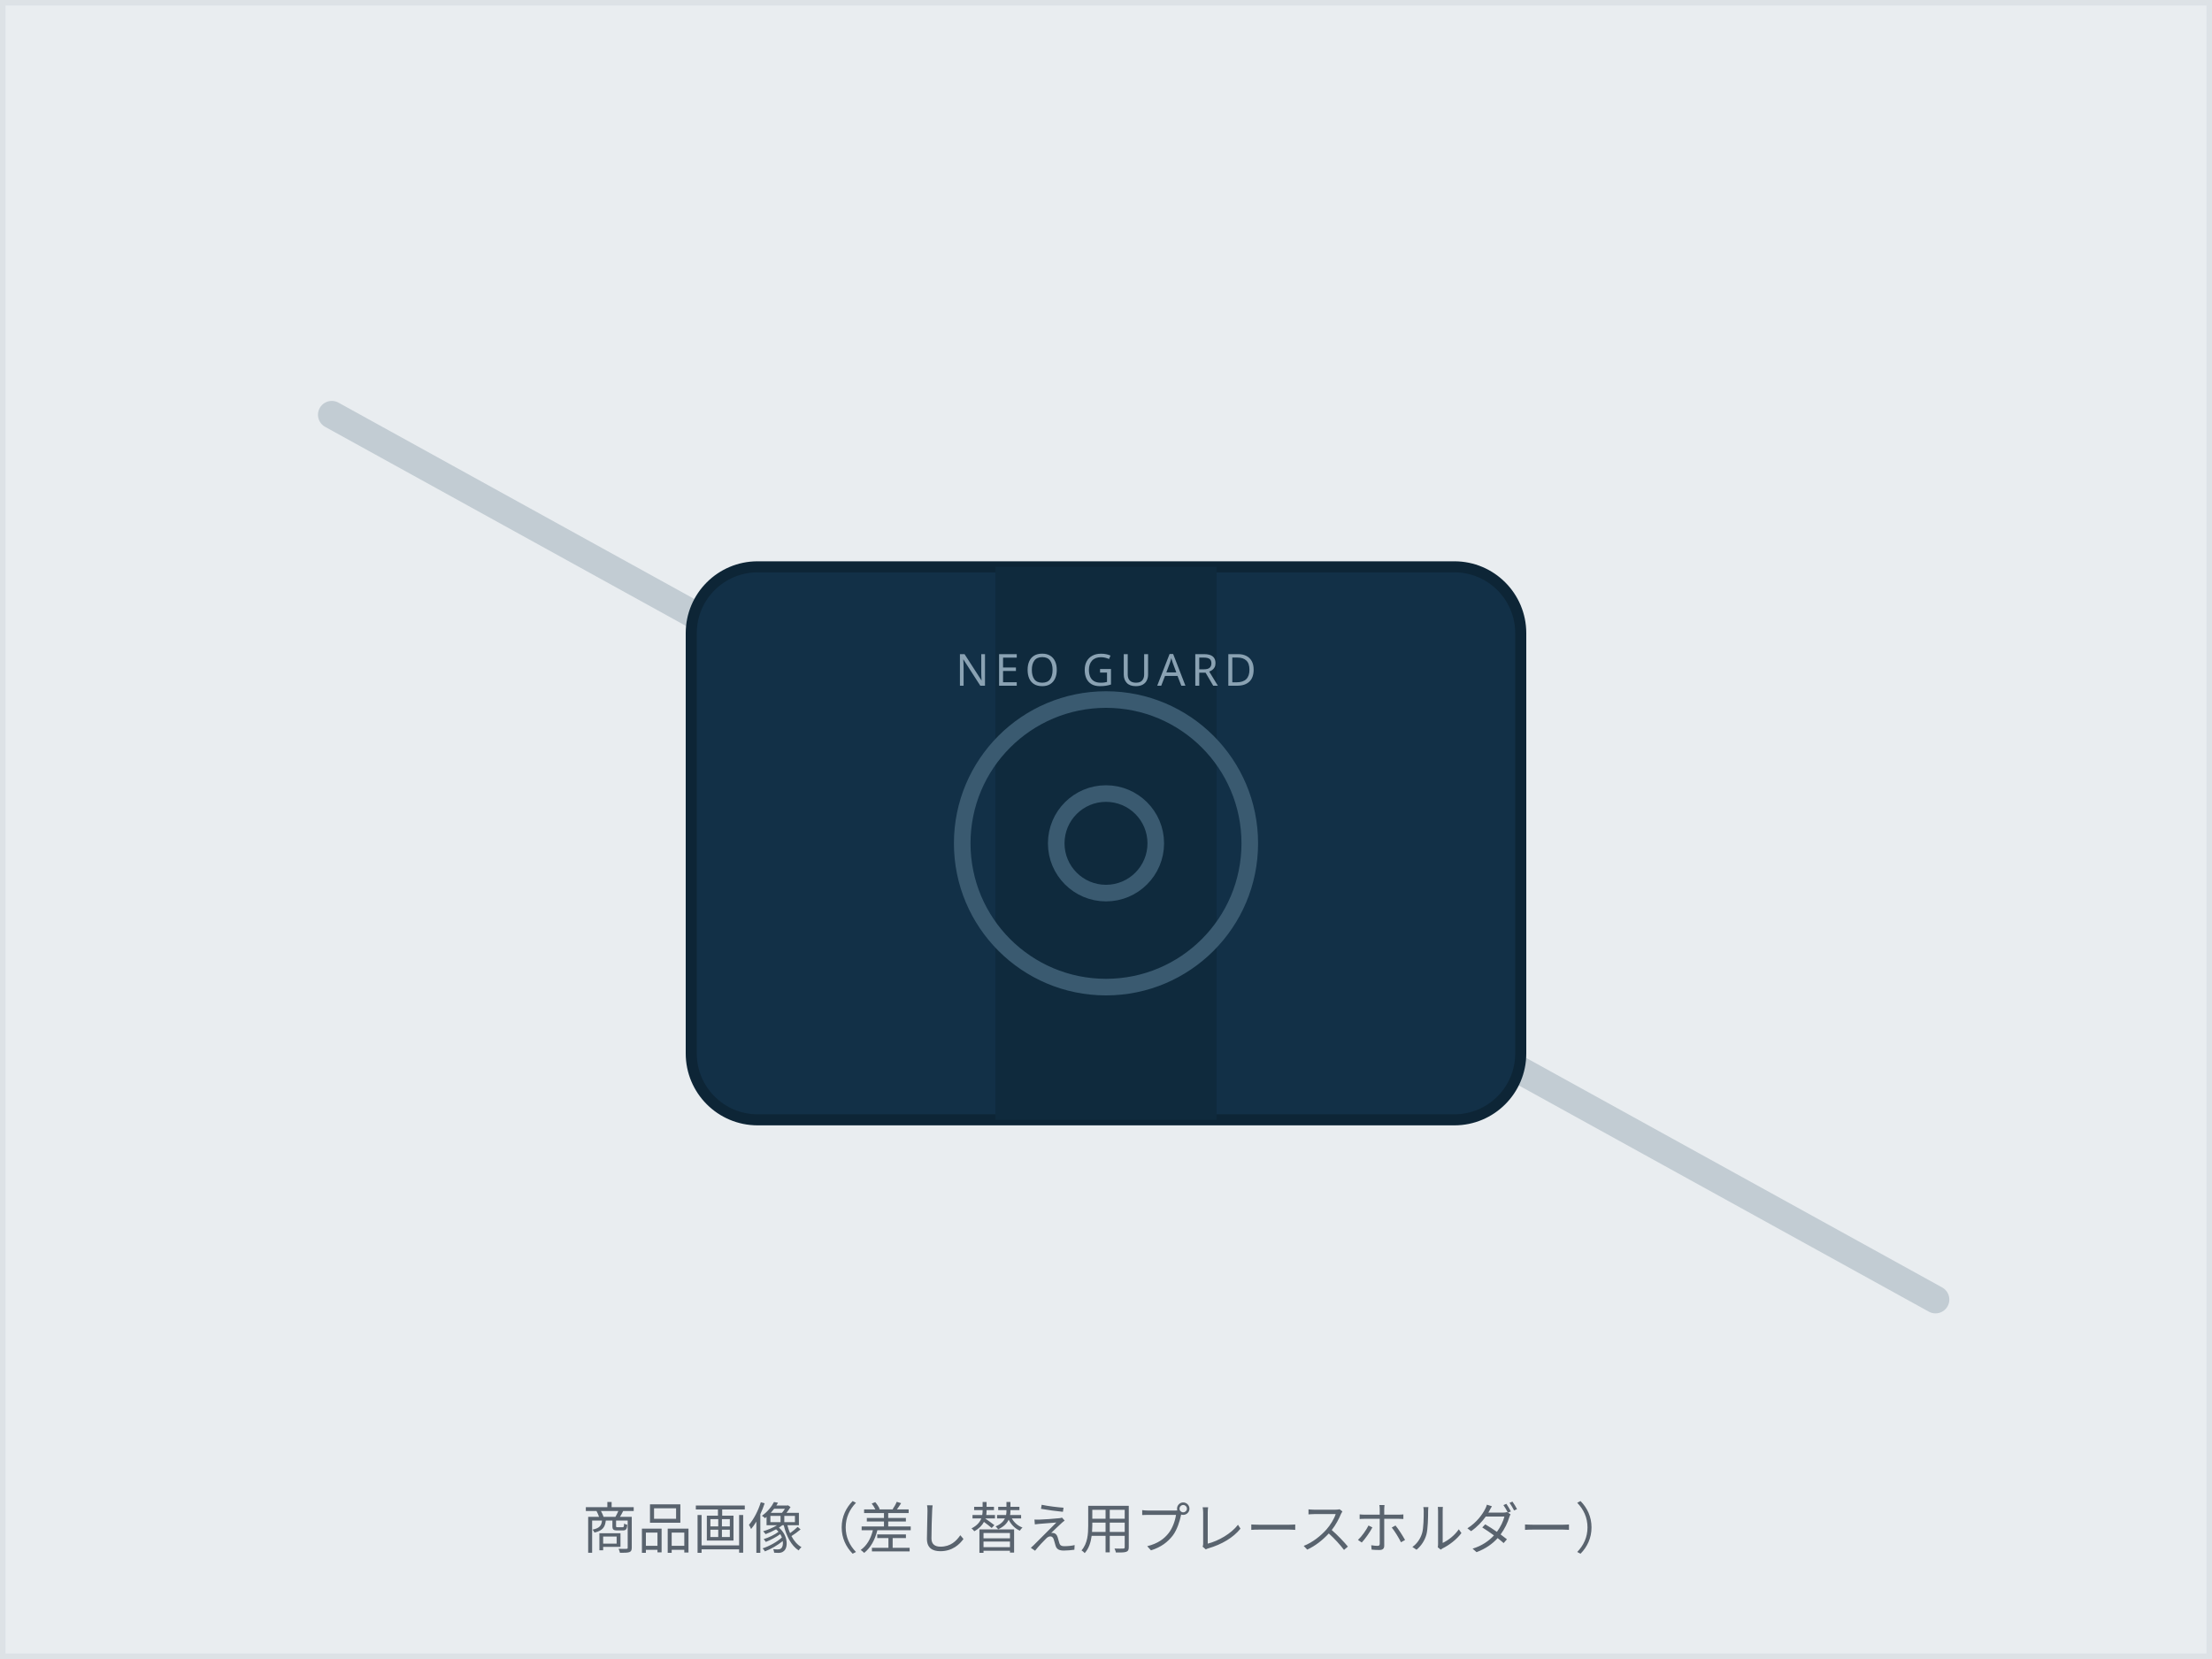
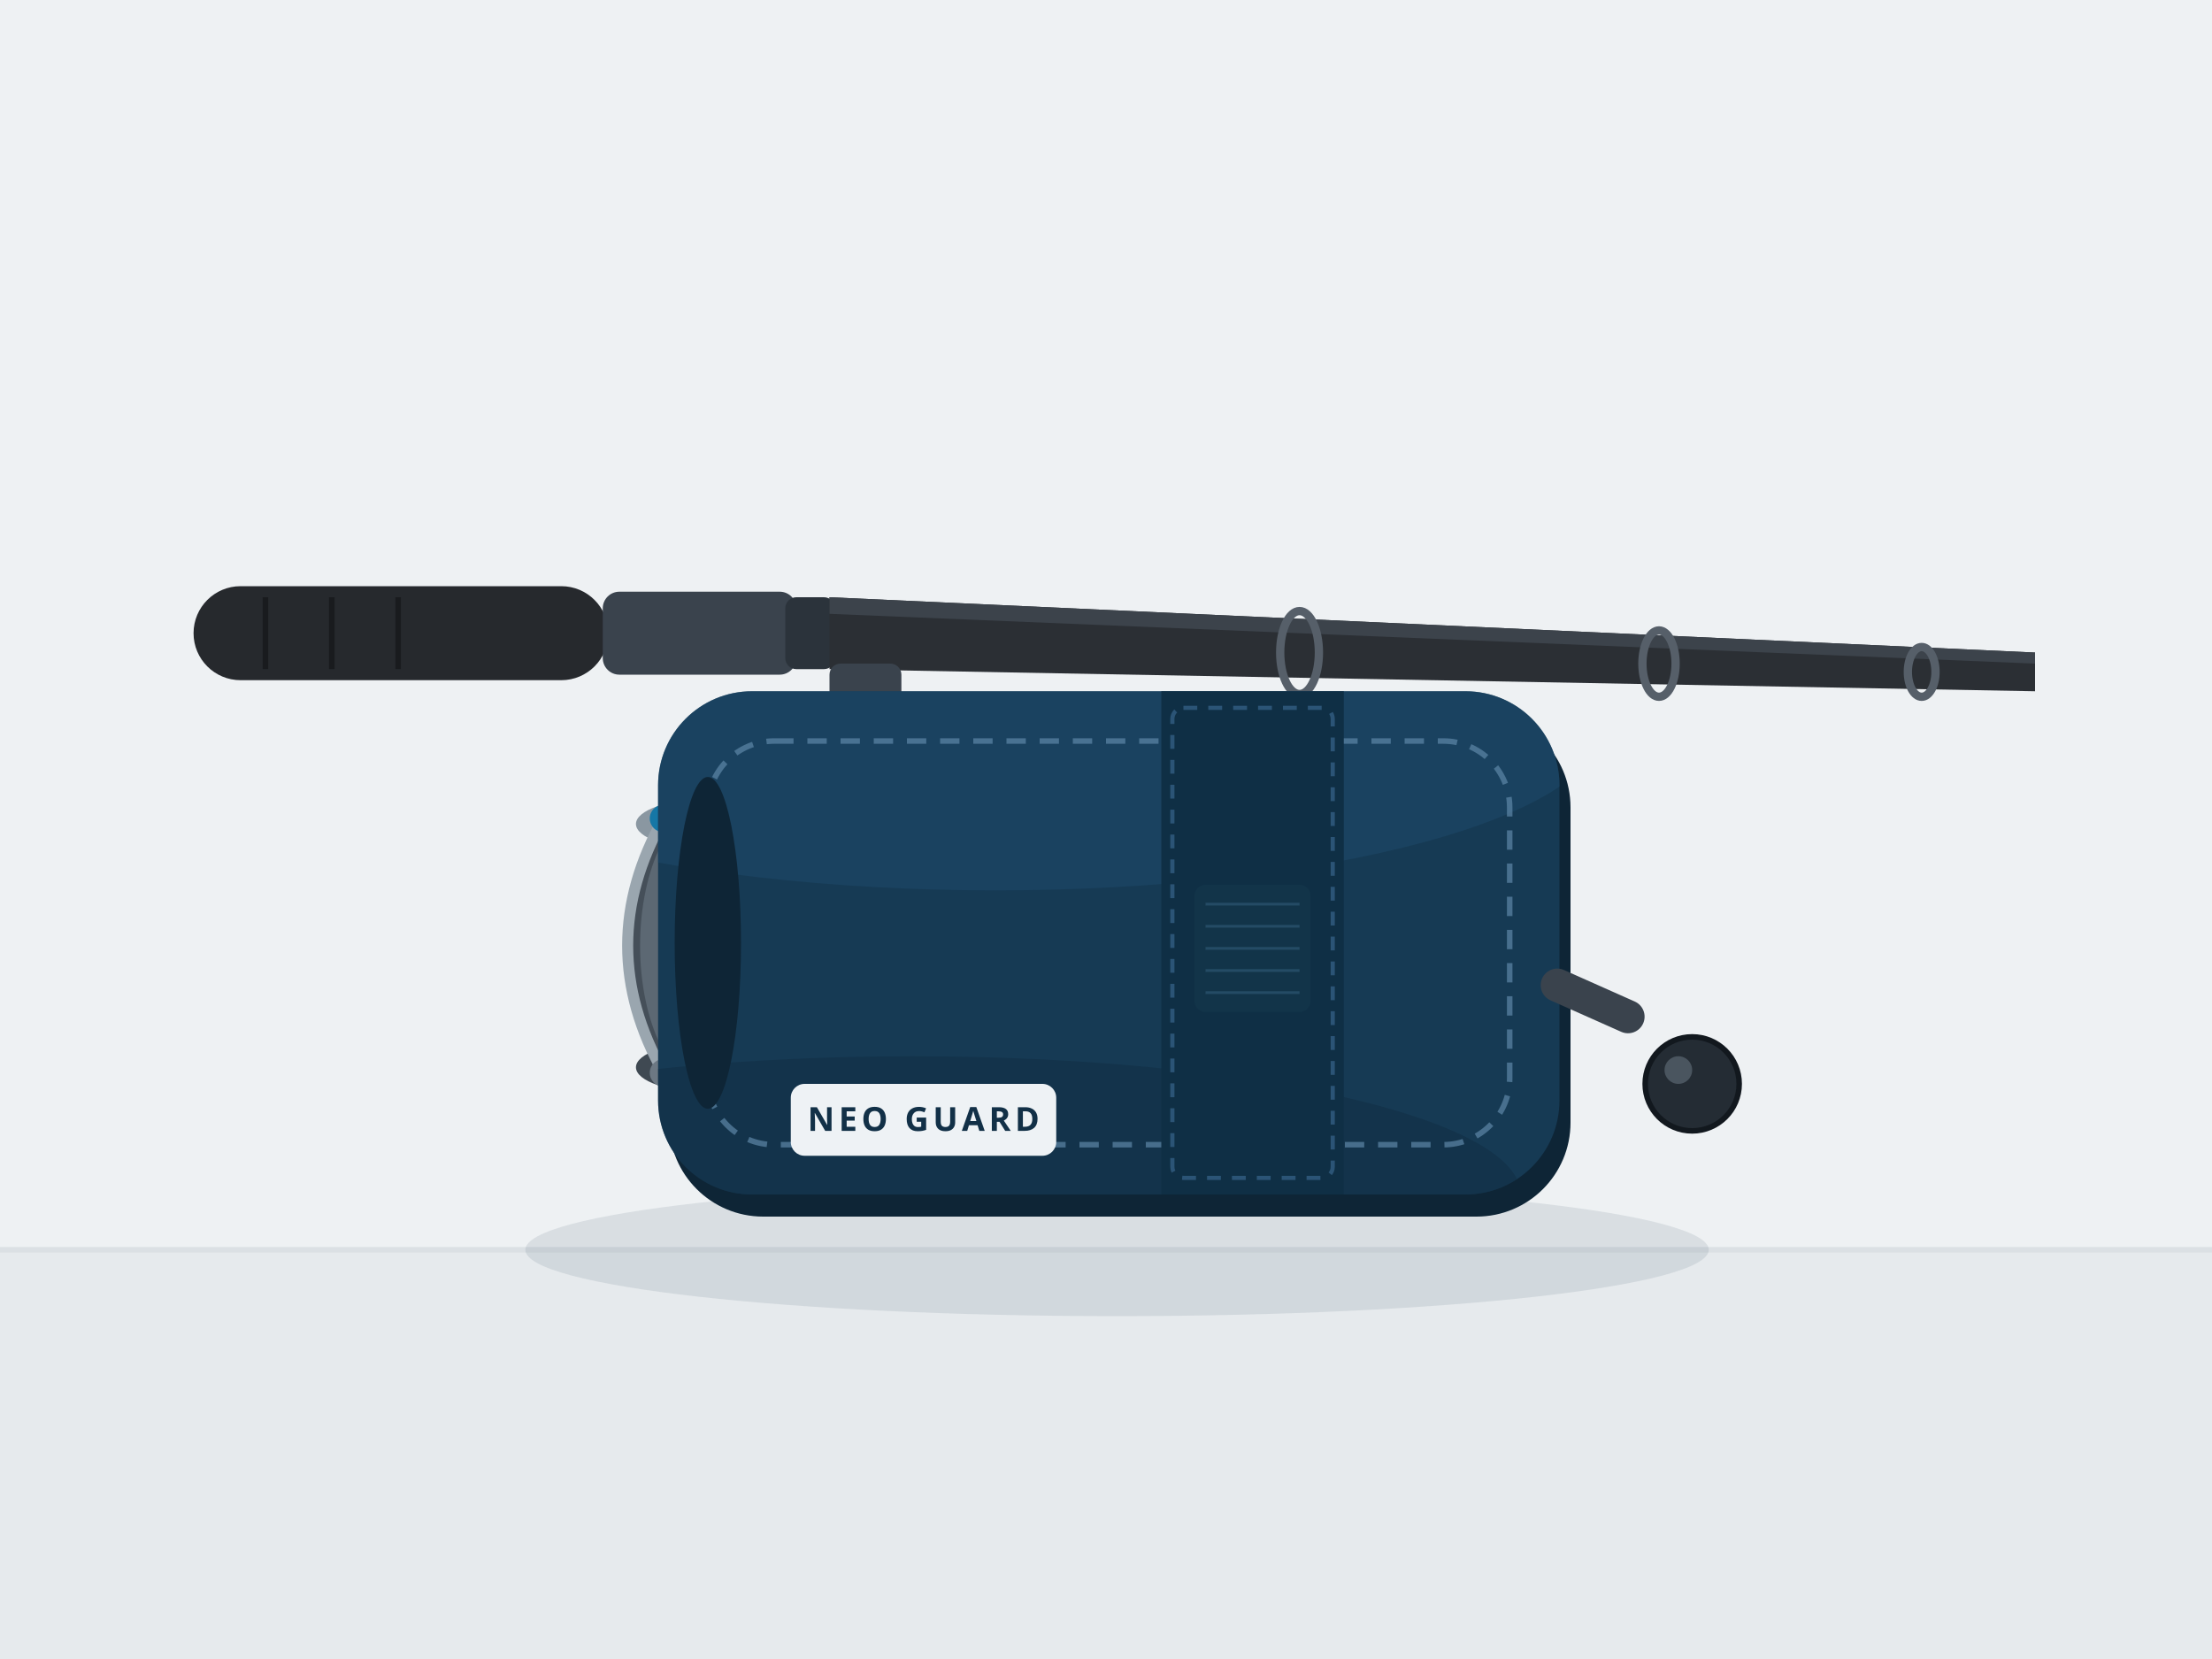
- <svg xmlns="http://www.w3.org/2000/svg" viewBox="0 0 800 600" role="img" aria-label="商品メインビジュアルのプレースホルダー">
-   <rect width="800" height="600" fill="#e9edf0" />
-   <rect x="1" y="1" width="798" height="598" fill="none" stroke="#dde2e6" stroke-width="2" />
-   <line x1="120" y1="150" x2="700" y2="470" stroke="#c2ccd3" stroke-width="10" stroke-linecap="round" />
-   <g transform="translate(400 300)">
-     <rect x="-150" y="-95" width="300" height="200" rx="24" fill="#123047" />
-     <rect x="-150" y="-95" width="300" height="200" rx="24" fill="none" stroke="#0d2536" stroke-width="4" />
-     <rect x="-40" y="-95" width="80" height="200" fill="#0f2a3d" />
-     <circle cx="0" cy="5" r="52" fill="none" stroke="#3a5a70" stroke-width="6" />
-     <circle cx="0" cy="5" r="18" fill="none" stroke="#3a5a70" stroke-width="6" />
-     <text x="0" y="-52" text-anchor="middle" font-family="'Noto Sans JP',sans-serif" font-size="16" fill="#8aa2b3" letter-spacing="2">NEO GUARD</text>
+ <svg xmlns="http://www.w3.org/2000/svg" viewBox="0 0 800 600" role="img" aria-label="ロッドに取り付けたスピニングリールへNEO GUARD REEL POUCHを装着した状態">
+   <defs>
+     <clipPath id="pouchClip">
+       <rect x="238" y="250" width="326" height="182" rx="34" />
+     </clipPath>
+   </defs>
+   <rect width="800" height="600" fill="#eef1f3" />
+   <rect x="0" y="452" width="800" height="148" fill="#e6eaed" />
+   <line x1="0" y1="452" x2="800" y2="452" stroke="#dbe0e4" stroke-width="2" />
+   <ellipse cx="404" cy="452" rx="214" ry="24" fill="#123047" opacity="0.10" />
+   <g>
+     <rect x="70" y="212" width="150" height="34" rx="17" fill="#26292d" />
+     <line x1="96" y1="216" x2="96" y2="242" stroke="#191b1e" stroke-width="2" />
+     <line x1="120" y1="216" x2="120" y2="242" stroke="#191b1e" stroke-width="2" />
+     <line x1="144" y1="216" x2="144" y2="242" stroke="#191b1e" stroke-width="2" />
+     <rect x="218" y="214" width="70" height="30" rx="6" fill="#3a434d" />
+     <rect x="284" y="216" width="18" height="26" rx="4" fill="#2b333b" />
+     <polygon points="300,216 736,236 736,250 300,242" fill="#2b2f34" />
+     <polygon points="300,216 736,236 736,240 300,222" fill="#3c434b" />
+     <g fill="none" stroke="#565f69" stroke-width="3">
+       <ellipse cx="470" cy="236" rx="7" ry="15" />
+       <ellipse cx="600" cy="240" rx="6" ry="12" />
+       <ellipse cx="695" cy="243" rx="5" ry="9" />
+     </g>
  </g>
-   <text x="400" y="560" text-anchor="middle" font-family="'Noto Sans JP',sans-serif" font-size="20" fill="#59636e">商品画像（差し替え用プレースホルダー）</text>
+   <rect x="300" y="240" width="26" height="30" rx="4" fill="#3a434d" />
+   <g>
+     <ellipse cx="256" cy="342" rx="26" ry="52" fill="#5c6873" />
+     <ellipse cx="256" cy="298" rx="26" ry="9" fill="#8a97a1" />
+     <ellipse cx="256" cy="386" rx="26" ry="9" fill="#3f4952" />
+     <ellipse cx="256" cy="342" rx="26" ry="52" fill="none" stroke="#454f59" stroke-width="3" />
+     <ellipse cx="256" cy="342" rx="12" ry="24" fill="#39424b" />
+     <path d="M240 296 q-26 46 0 92" fill="none" stroke="#9aa6af" stroke-width="4" stroke-linecap="round" />
+     <circle cx="240" cy="296" r="5" fill="#1677a6" />
+     <circle cx="240" cy="388" r="5" fill="#6c7883" />
+   </g>
+   <g>
+     <rect x="242" y="258" width="326" height="182" rx="34" fill="#0e2536" />
+     <rect x="238" y="250" width="326" height="182" rx="34" fill="#163a54" />
+     <g clip-path="url(#pouchClip)">
+       <ellipse cx="360" cy="262" rx="220" ry="60" fill="#1d496a" opacity="0.55" />
+       <ellipse cx="330" cy="432" rx="220" ry="50" fill="#0f2c42" opacity="0.5" />
+     </g>
+     <rect x="256" y="268" width="290" height="146" rx="24" fill="none" stroke="#5c86a6" stroke-width="2" stroke-dasharray="7 5" opacity="0.7" />
+     <ellipse cx="256" cy="341" rx="12" ry="60" fill="#0e2536" />
+     <rect x="420" y="250" width="66" height="182" fill="#0f2f45" />
+     <rect x="424" y="256" width="58" height="170" rx="4" fill="none" stroke="#37648a" stroke-width="1.5" stroke-dasharray="5 4" opacity="0.7" />
+     <rect x="432" y="320" width="42" height="46" rx="4" fill="#123449" />
+     <g stroke="#2c5570" stroke-width="1" opacity="0.7">
+       <line x1="436" y1="327" x2="470" y2="327" />
+       <line x1="436" y1="335" x2="470" y2="335" />
+       <line x1="436" y1="343" x2="470" y2="343" />
+       <line x1="436" y1="351" x2="470" y2="351" />
+       <line x1="436" y1="359" x2="470" y2="359" />
+     </g>
+     <rect x="286" y="392" width="96" height="26" rx="5" fill="#eef2f5" />
+     <text x="334" y="409" text-anchor="middle" font-family="'Noto Sans JP',sans-serif" font-size="12" font-weight="700" letter-spacing="1.5" fill="#123047">NEO GUARD</text>
+   </g>
+   <g>
+     <rect x="556" y="356" width="40" height="12" rx="6" fill="#3a434d" transform="rotate(24 576 362)" />
+     <circle cx="612" cy="392" r="17" fill="#242c34" />
+     <circle cx="612" cy="392" r="17" fill="none" stroke="#12181e" stroke-width="2" />
+     <circle cx="607" cy="387" r="5" fill="#4a555f" />
+   </g>
</svg>
